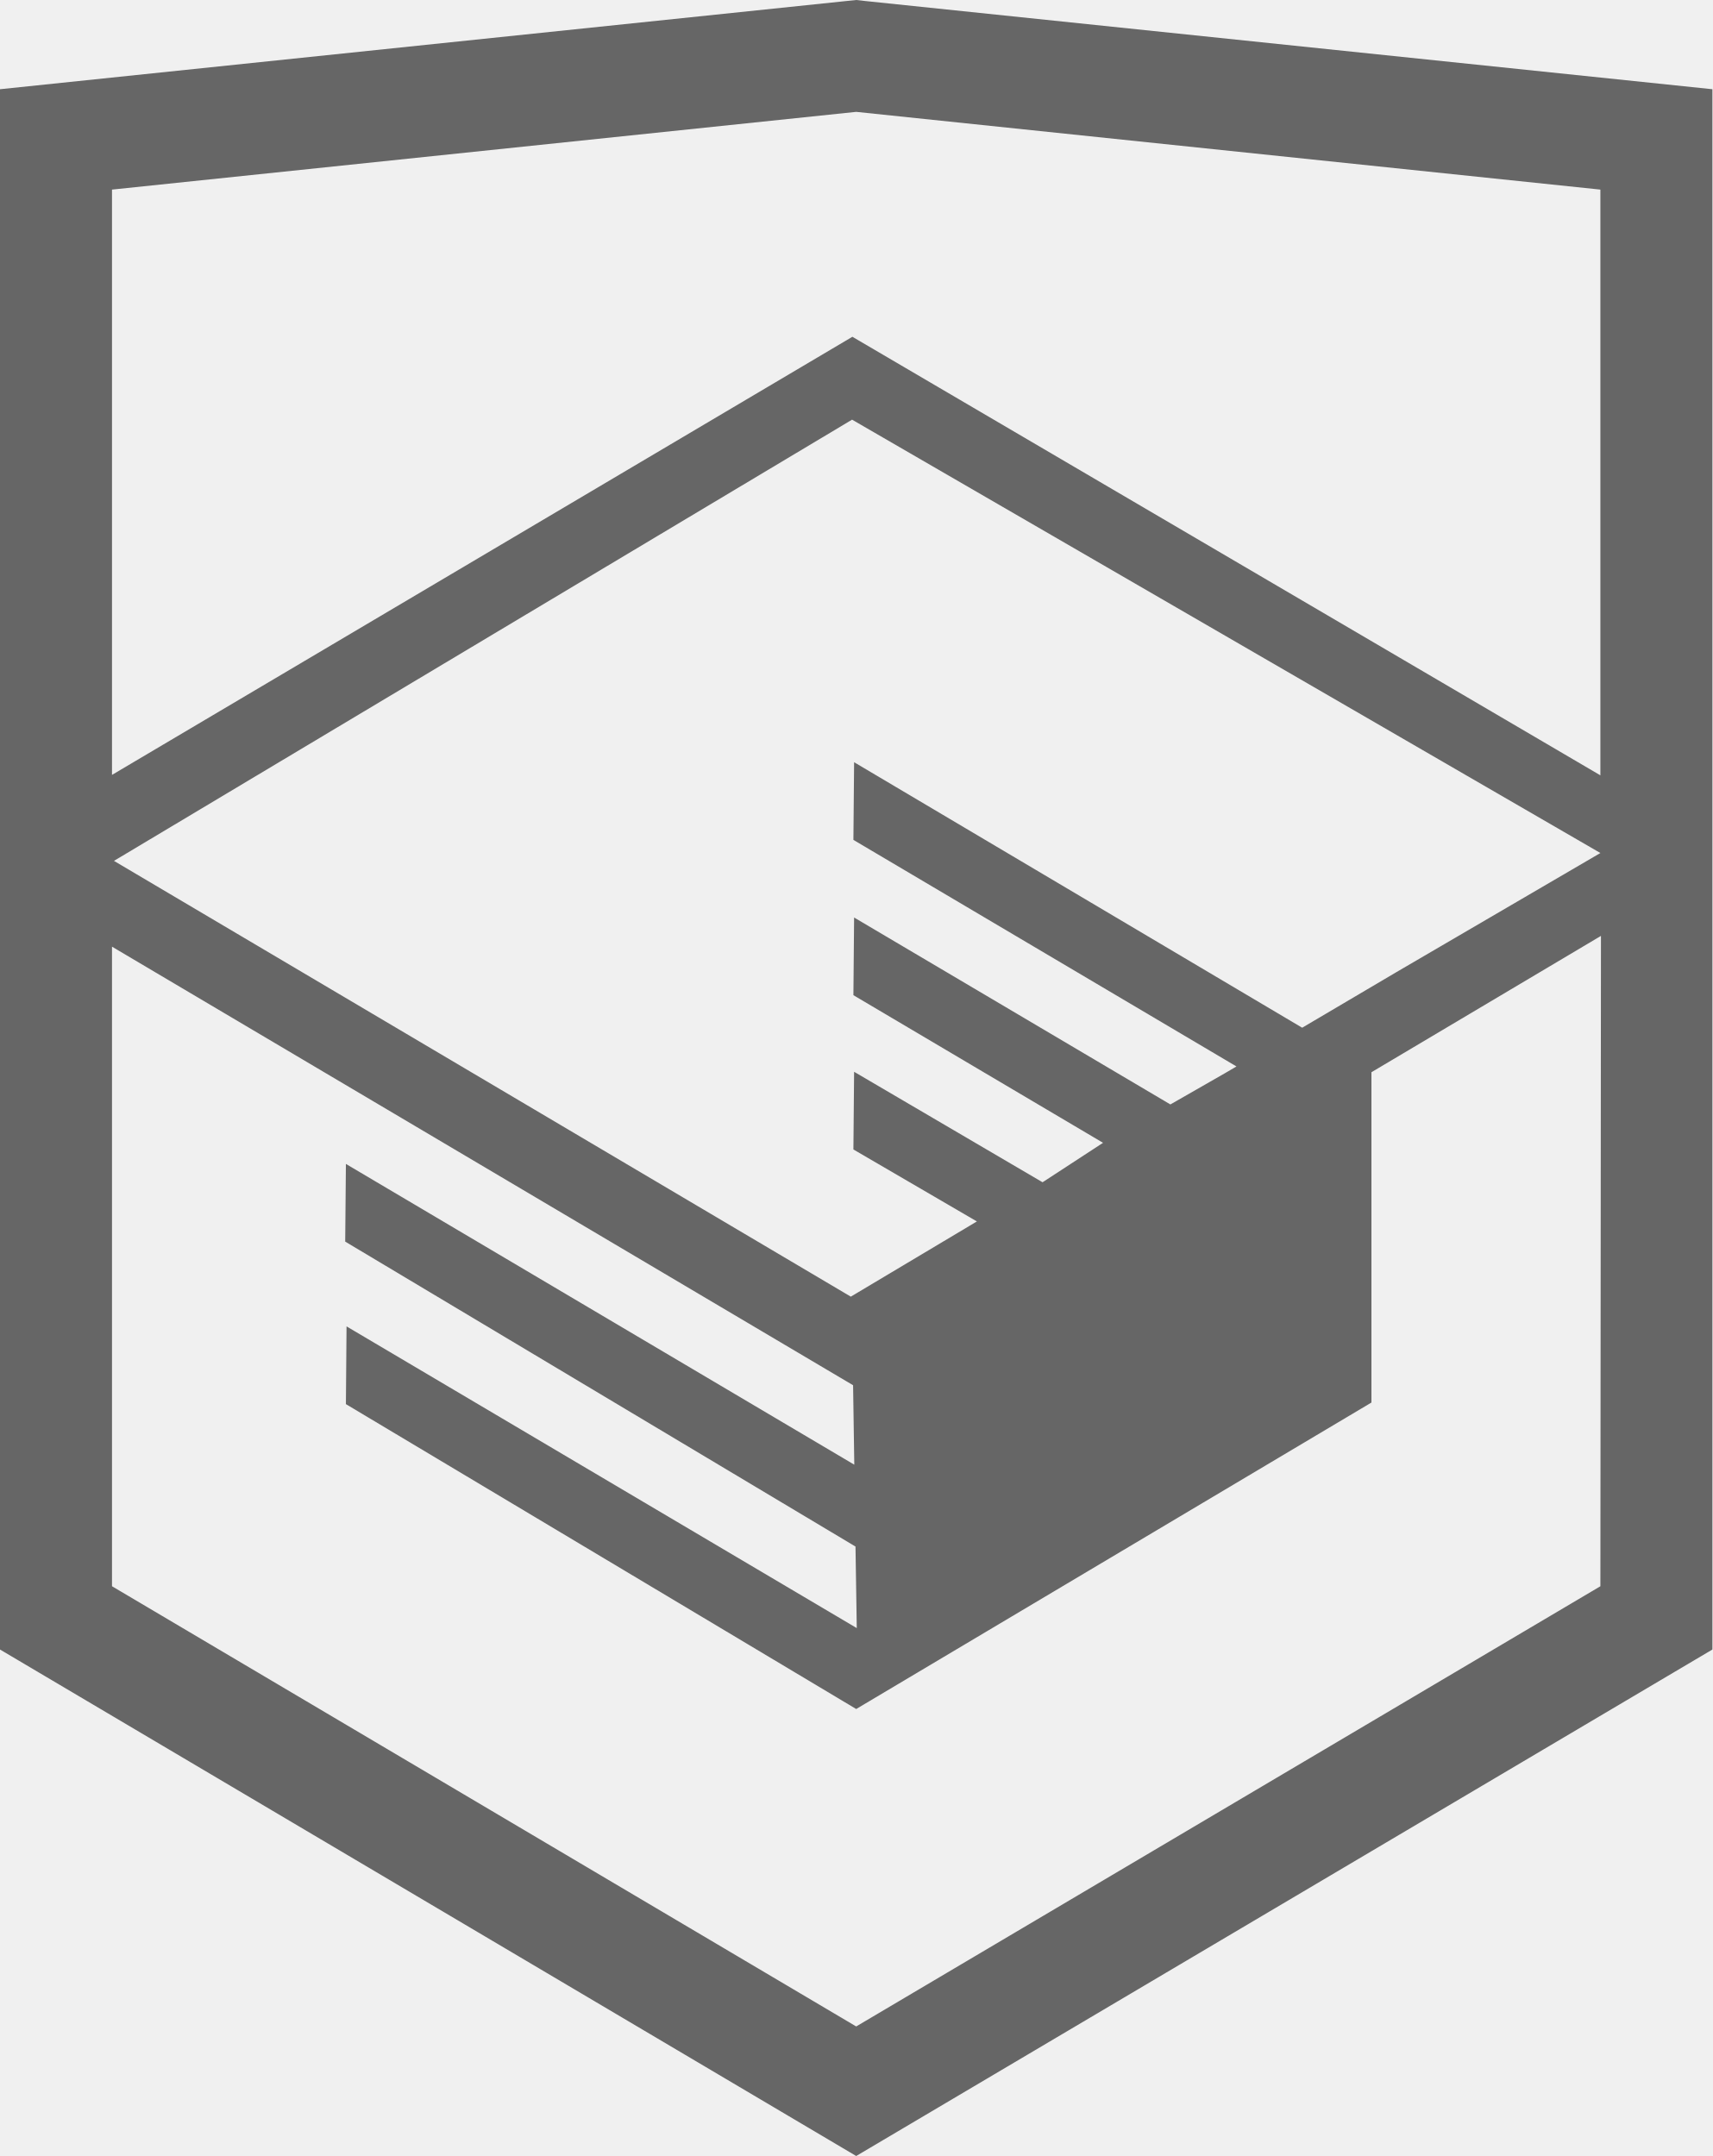
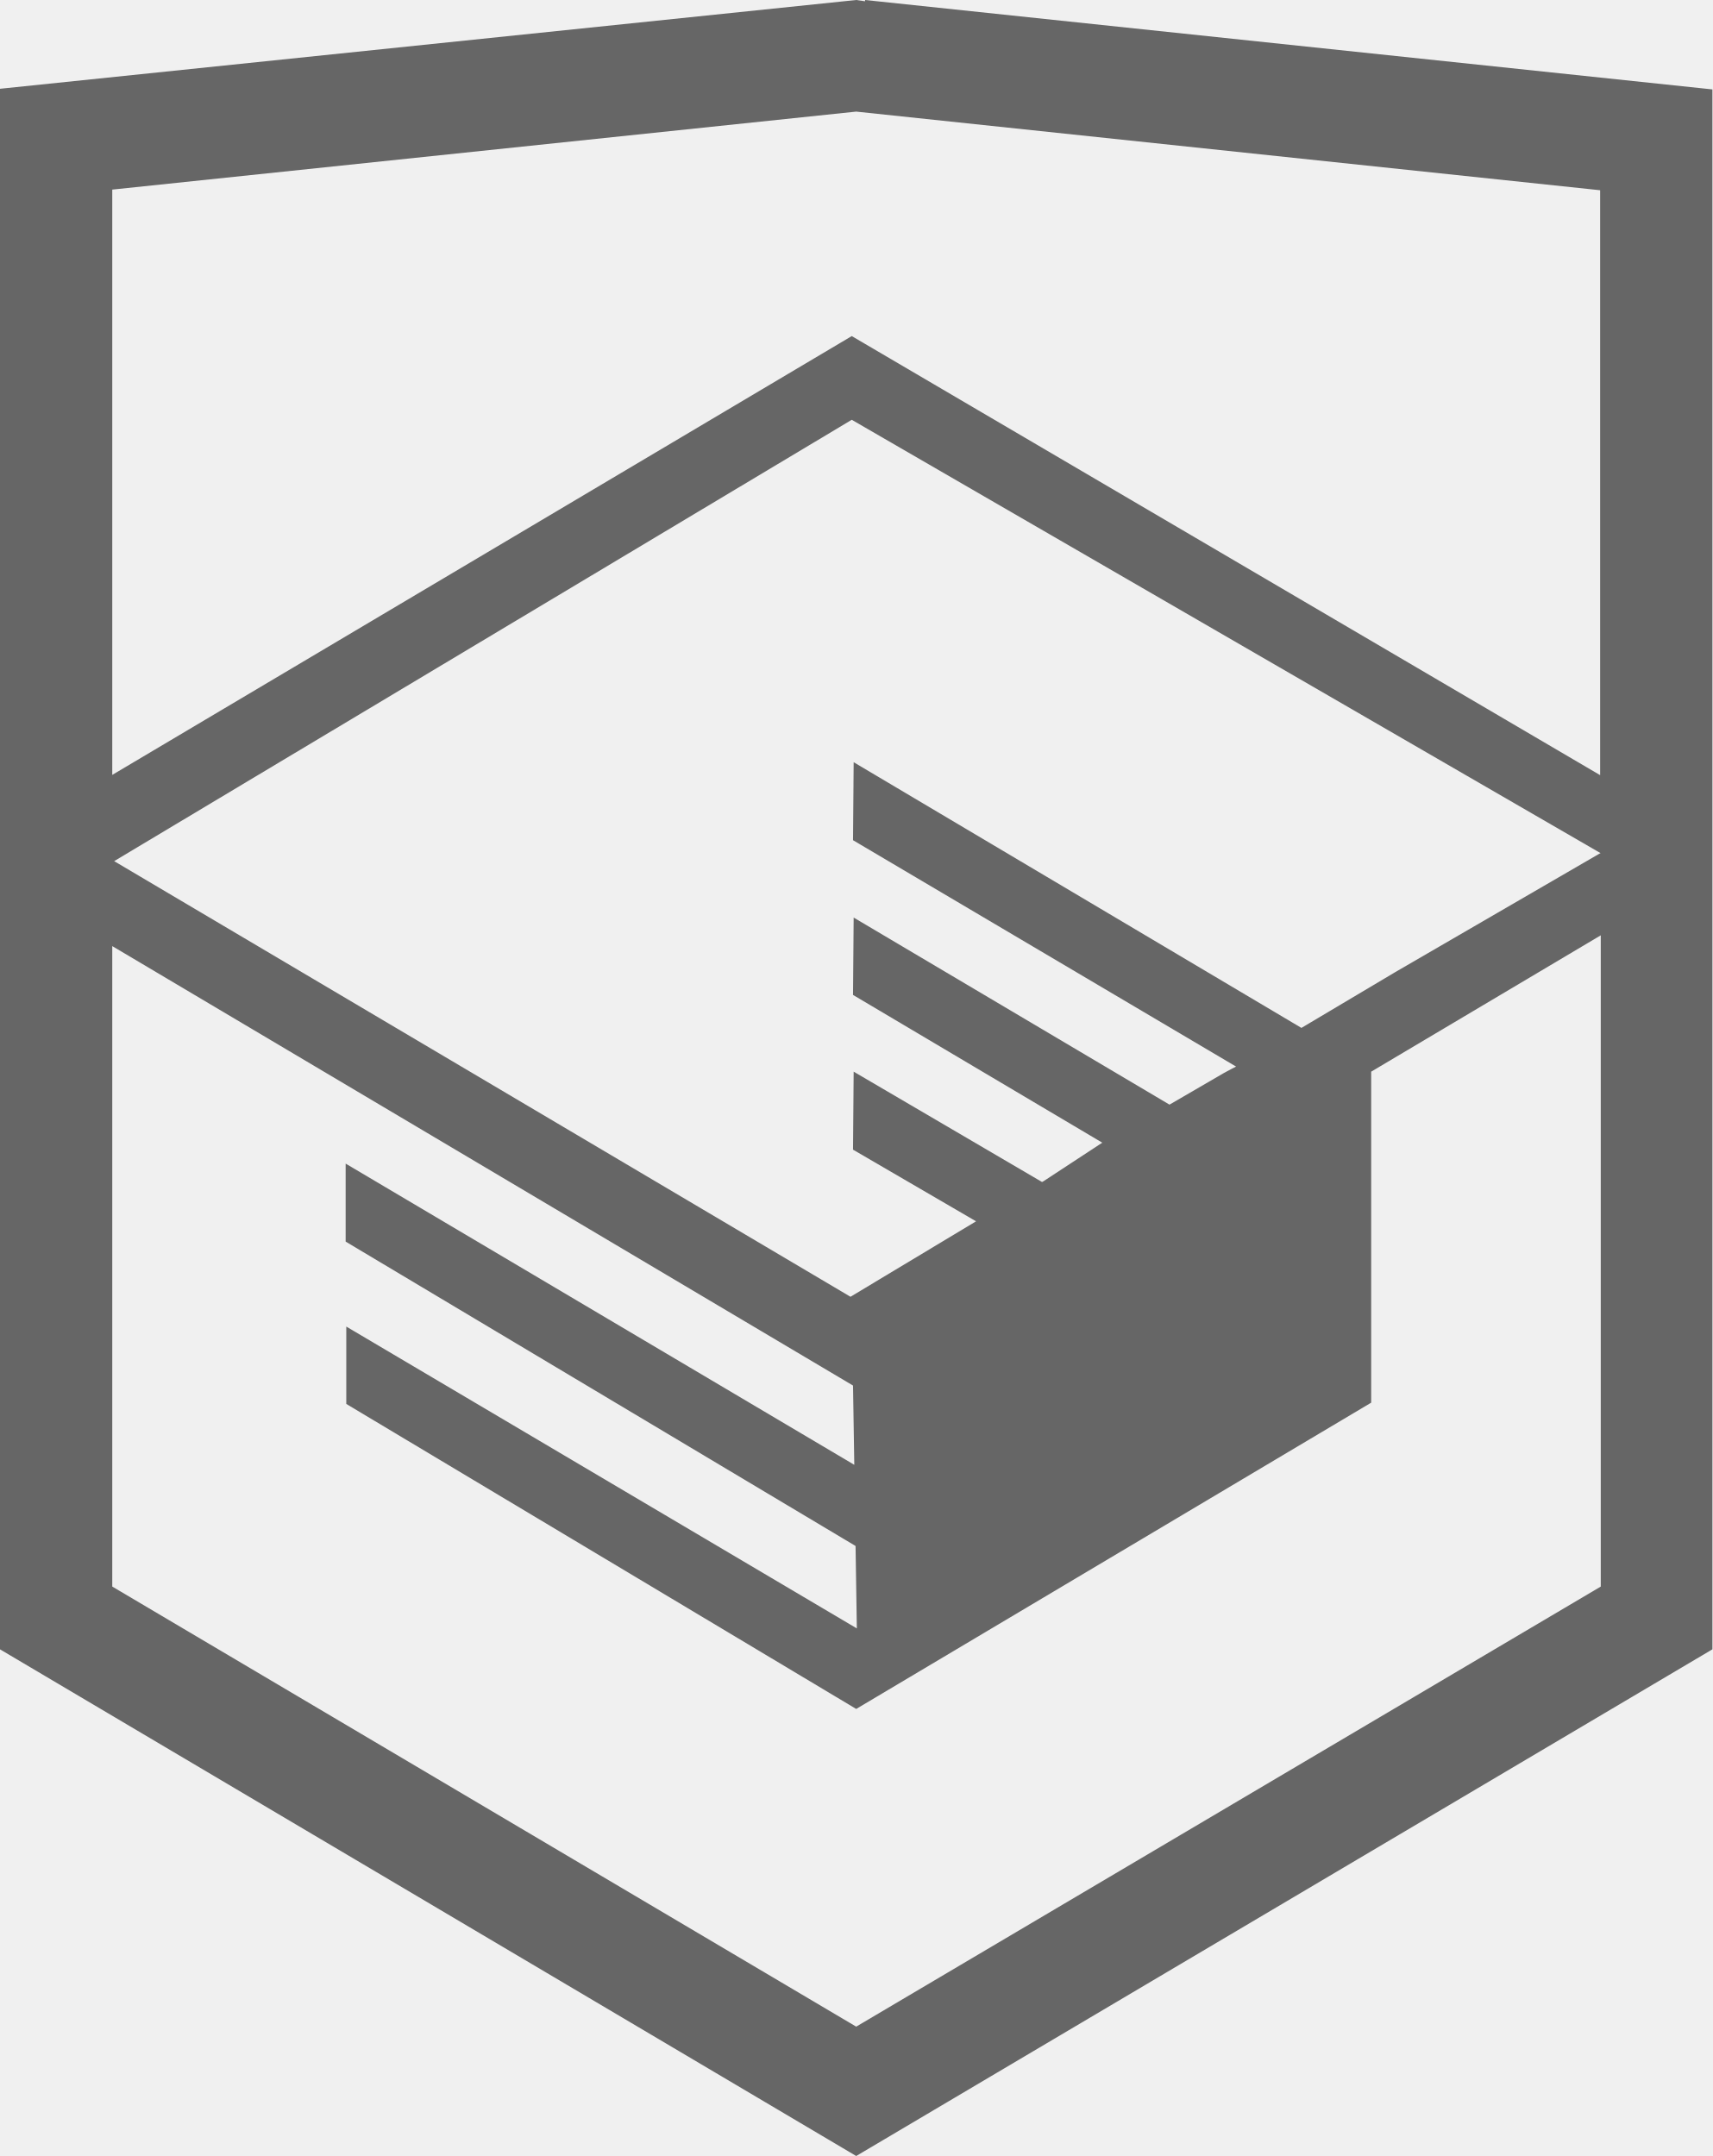
- <svg xmlns="http://www.w3.org/2000/svg" width="27" height="34" viewBox="0 0 27 34" fill="none">
+ <svg xmlns="http://www.w3.org/2000/svg" width="27" height="34" fill="none">
  <g clip-path="url(#clip0_2403_904)">
-     <path d="M13.643 0.016L13.5 0L0 1.407V26.013L13.5 34L27 26.013V1.407L13.643 0.016ZM25.234 25.015L13.5 31.957L1.766 25.015V14.929L13.451 21.845L13.47 23.098L5.454 18.355L5.443 19.58L13.489 24.389L13.509 25.675L5.464 20.917L5.454 22.143L13.5 26.951L21.624 22.118V20.893V16.909L25.243 14.759L25.234 25.015ZM25.234 13.452L22.015 15.332L20.532 16.207L13.467 12.02L13.456 13.245L19.496 16.818L19.443 16.849L19.313 16.925L18.454 17.417L13.467 14.469L13.456 15.694L17.392 18.022L16.459 18.631L16.438 18.644L13.467 16.902L13.456 18.127L15.403 19.262L13.415 20.448L1.797 13.576L13.435 6.618L25.234 13.452ZM25.234 12.227L13.44 5.311L1.766 12.22V2.99L13.5 1.764L25.234 2.99V12.227Z" fill="#666666" />
+     <path d="M13.64.02L13.5 0 0 1.4v24.61L13.5 34 27 26.01V1.41L13.64 0zm11.6 25L13.5 31.96 1.77 25.02v-10.1l11.68 6.93.02 1.25-8.02-4.75v1.23l8.04 4.8.02 1.3-8.05-4.76v1.22l8.04 4.81 8.12-4.83V16.9l3.62-2.15v10.26zm0-11.57L22 15.33l-1.48.88-7.06-4.19-.01 1.23 6.04 3.57-.06.03-.13.07-.86.5-4.98-2.95-.01 1.22 3.93 2.33-.93.61-.02.01-2.97-1.74-.01 1.23 1.94 1.13-1.98 1.19L1.8 13.58l11.63-6.96 11.8 6.83zm0-1.22L13.43 5.3 1.77 12.22V2.99L13.5 1.76 25.23 3v9.24z" fill="#666" />
  </g>
  <defs>
    <clipPath id="clip0_2403_904">
-       <rect width="27" height="34" fill="white" />
+       <path fill="#fff" d="M0 0h27v34H0z" />
    </clipPath>
  </defs>
</svg>
